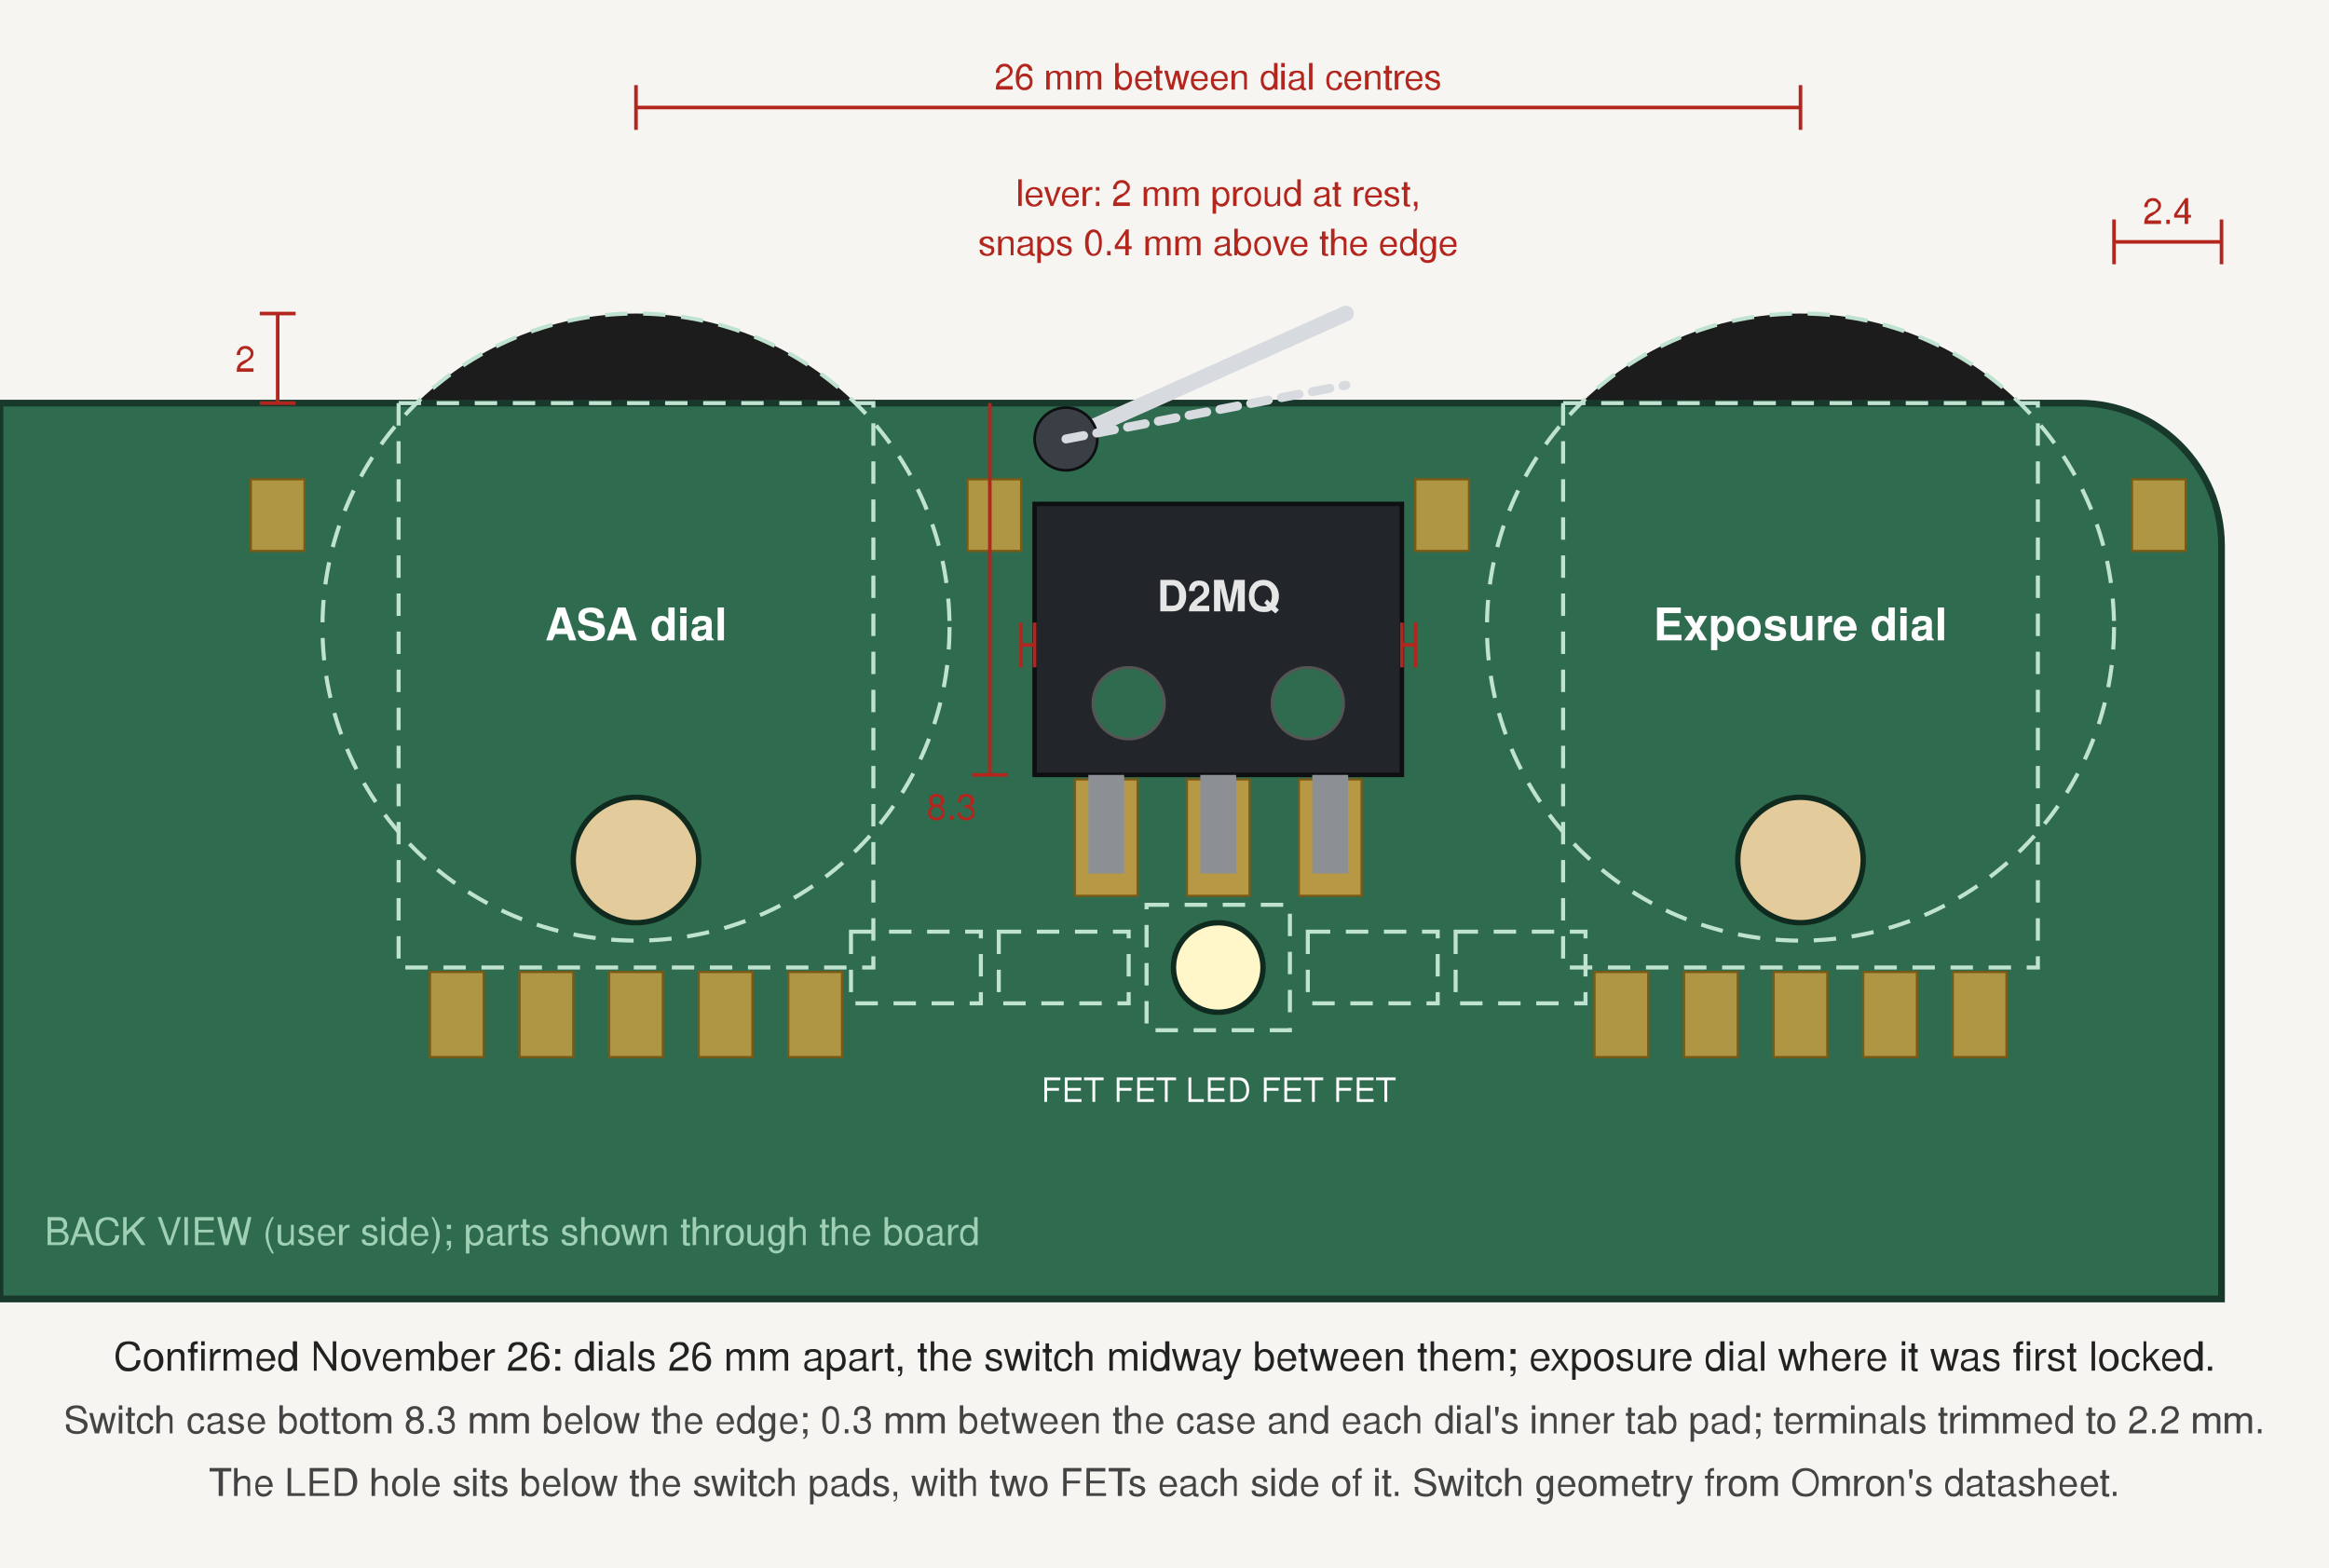
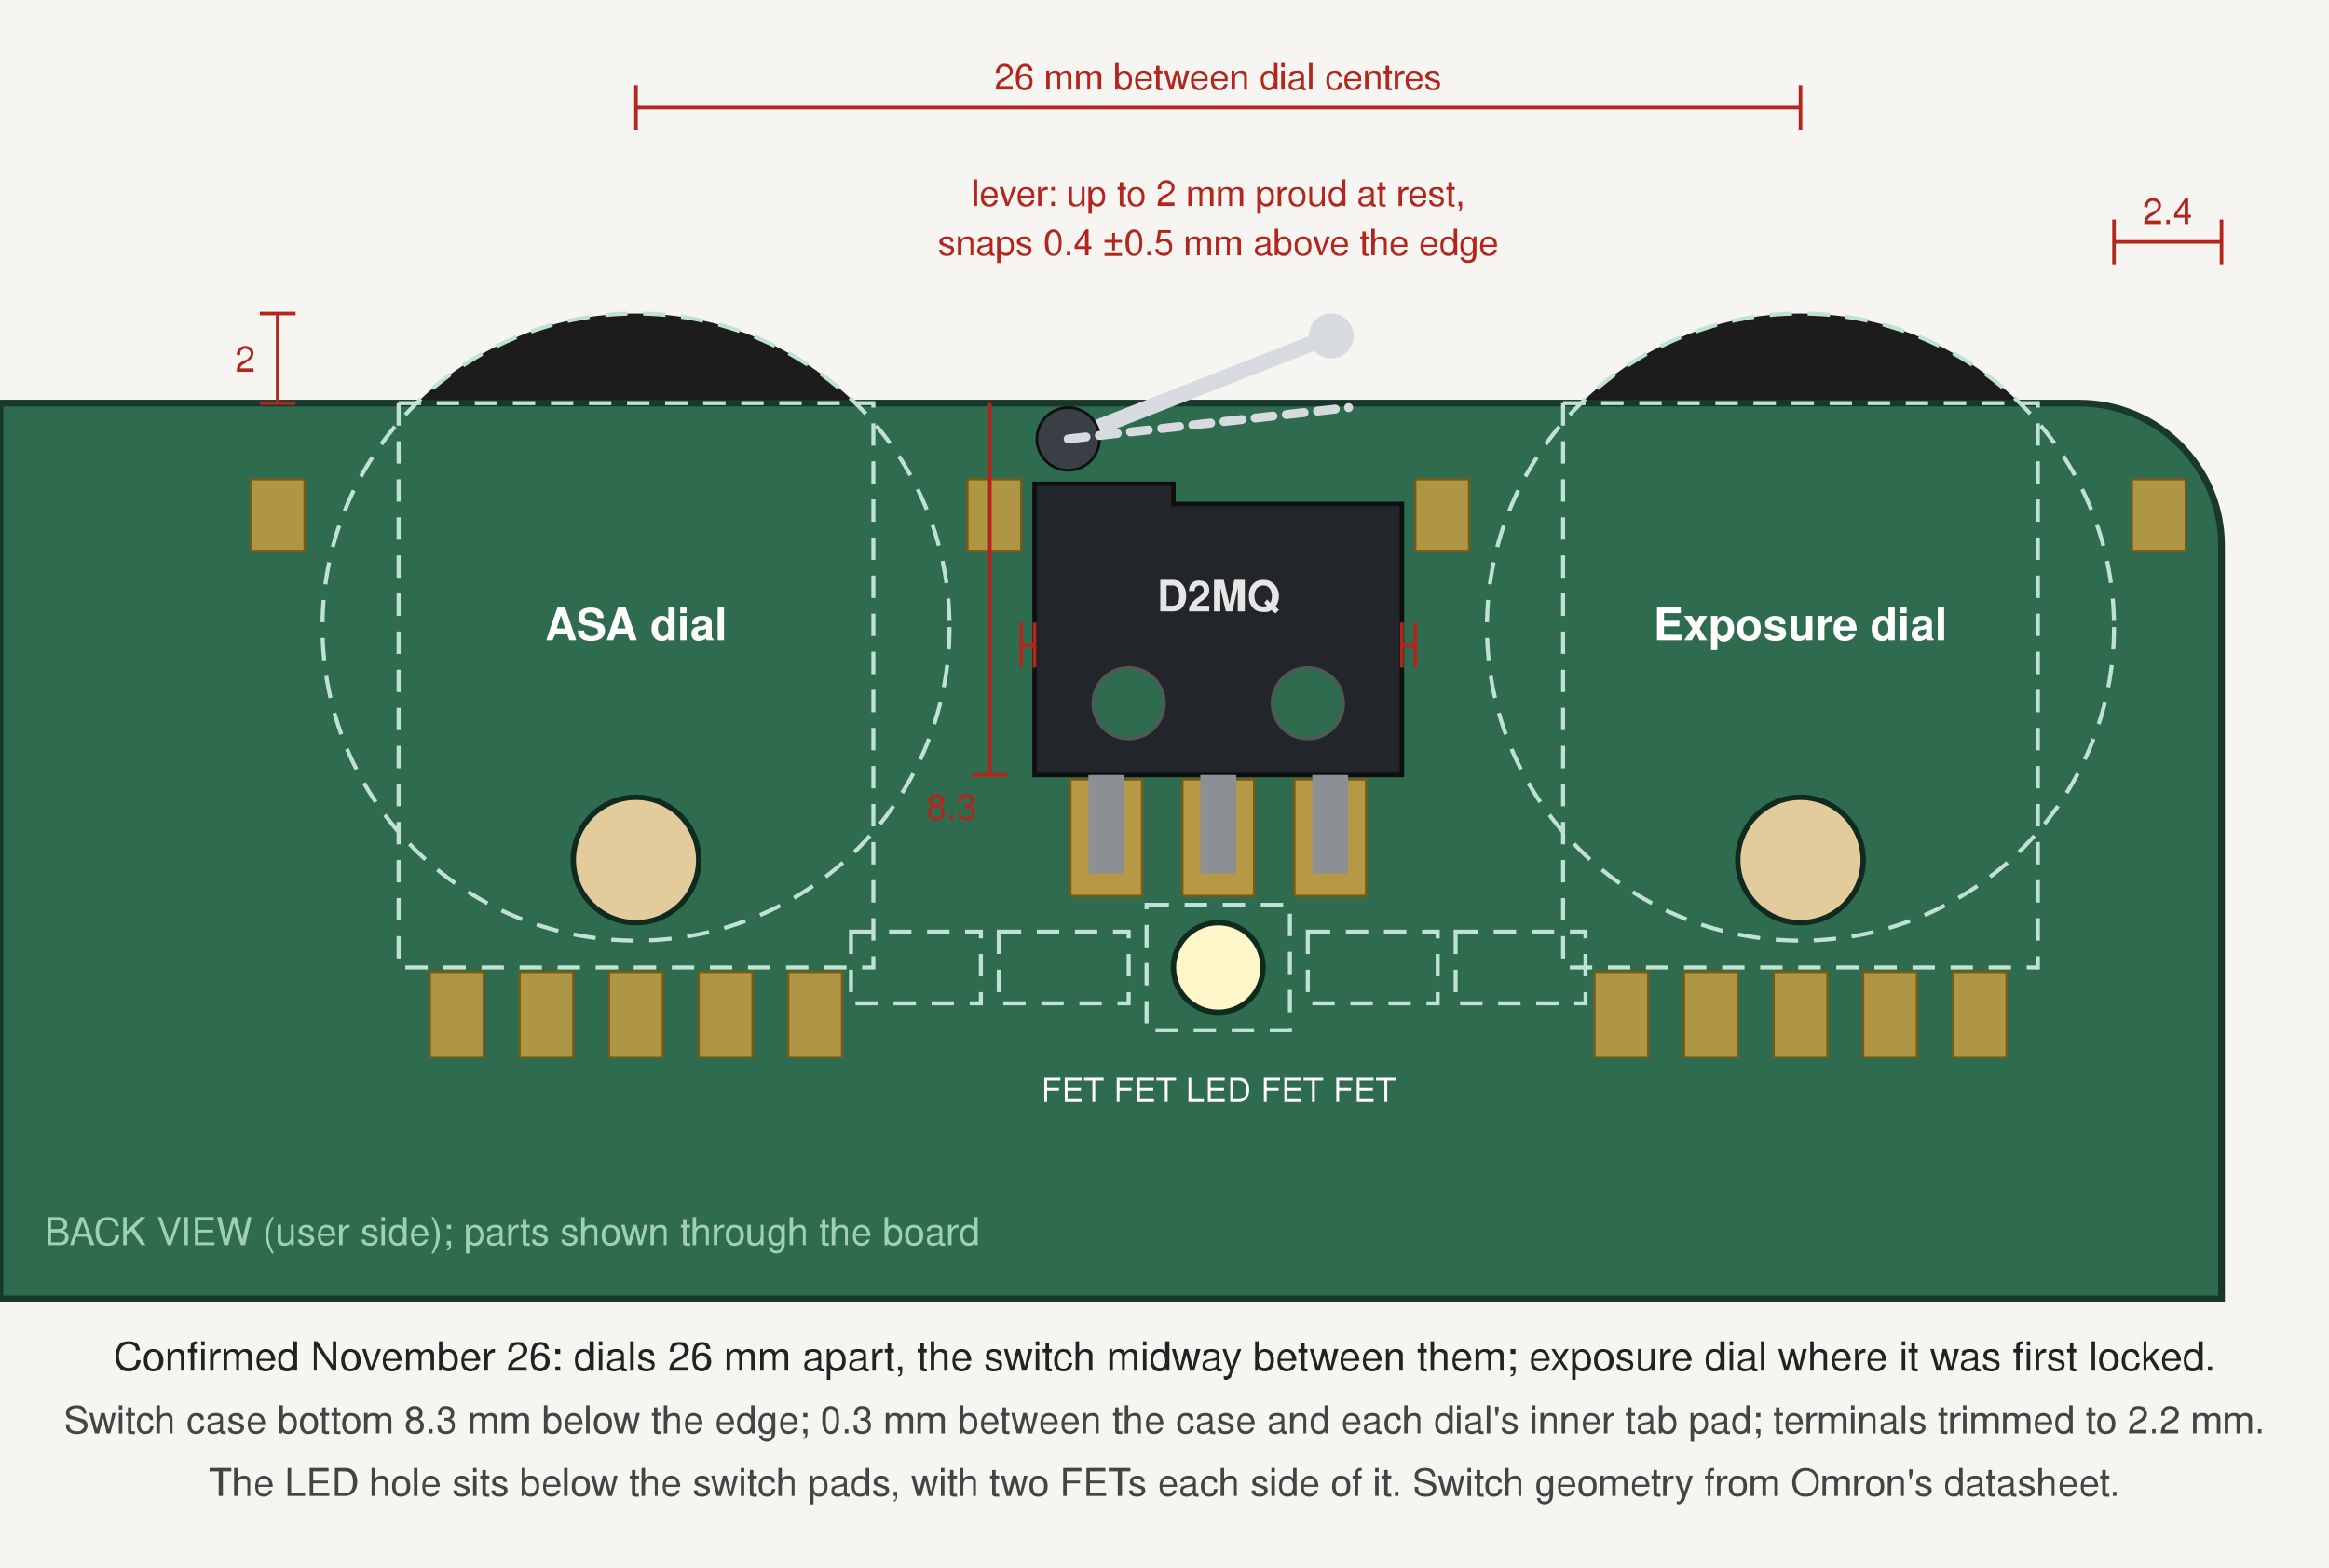
<svg xmlns="http://www.w3.org/2000/svg" width="1040" height="700" viewBox="36 -9 52 35" font-family="Helvetica, Arial, sans-serif">
  <rect x="36" y="-9" width="52" height="35" fill="#f6f5f1" />
  <circle cx="50.2" cy="5" r="7.0" fill="#1c1c1c" />
  <circle cx="76.2" cy="5" r="7.0" fill="#1c1c1c" />
  <path d="M36 0 H82.42 A3.18 3.18 0 0 1 85.6 3.18 V20 H36 Z" fill="#2f6b4f" stroke="#17382a" stroke-width="0.15" />
  <circle cx="50.2" cy="5" r="7.0" fill="none" stroke="#bfe3d0" stroke-width="0.09" stroke-dasharray="0.5 0.35" />
  <rect x="44.9" y="0" width="10.6" height="12.6" fill="none" stroke="#bfe3d0" stroke-width="0.09" stroke-dasharray="0.5 0.35" />
  <rect x="45.6" y="12.7" width="1.2" height="1.9" fill="#d9a441" fill-opacity="0.75" stroke="#7a5a14" stroke-width="0.05" />
  <rect x="47.6" y="12.7" width="1.2" height="1.9" fill="#d9a441" fill-opacity="0.75" stroke="#7a5a14" stroke-width="0.05" />
  <rect x="49.6" y="12.7" width="1.2" height="1.9" fill="#d9a441" fill-opacity="0.75" stroke="#7a5a14" stroke-width="0.05" />
  <rect x="51.6" y="12.7" width="1.2" height="1.9" fill="#d9a441" fill-opacity="0.75" stroke="#7a5a14" stroke-width="0.05" />
  <rect x="53.6" y="12.7" width="1.2" height="1.9" fill="#d9a441" fill-opacity="0.75" stroke="#7a5a14" stroke-width="0.05" />
  <rect x="41.6" y="1.7" width="1.2" height="1.6" fill="#d9a441" fill-opacity="0.75" stroke="#7a5a14" stroke-width="0.05" />
  <rect x="57.6" y="1.7" width="1.2" height="1.6" fill="#d9a441" fill-opacity="0.75" stroke="#7a5a14" stroke-width="0.05" />
  <circle cx="50.2" cy="10.2" r="1.4" fill="#e3cb9b" stroke="#0f2a1e" stroke-width="0.12" />
  <text x="50.2" y="5.3" font-size="1.0" text-anchor="middle" fill="#ffffff" font-weight="bold">ASA dial</text>
  <circle cx="76.2" cy="5" r="7.0" fill="none" stroke="#bfe3d0" stroke-width="0.09" stroke-dasharray="0.5 0.35" />
  <rect x="70.9" y="0" width="10.6" height="12.6" fill="none" stroke="#bfe3d0" stroke-width="0.09" stroke-dasharray="0.5 0.35" />
  <rect x="71.6" y="12.7" width="1.2" height="1.9" fill="#d9a441" fill-opacity="0.75" stroke="#7a5a14" stroke-width="0.05" />
  <rect x="73.6" y="12.7" width="1.2" height="1.9" fill="#d9a441" fill-opacity="0.75" stroke="#7a5a14" stroke-width="0.05" />
  <rect x="75.6" y="12.7" width="1.2" height="1.9" fill="#d9a441" fill-opacity="0.75" stroke="#7a5a14" stroke-width="0.05" />
  <rect x="77.6" y="12.7" width="1.2" height="1.9" fill="#d9a441" fill-opacity="0.75" stroke="#7a5a14" stroke-width="0.05" />
  <rect x="79.6" y="12.7" width="1.2" height="1.9" fill="#d9a441" fill-opacity="0.75" stroke="#7a5a14" stroke-width="0.05" />
  <rect x="67.6" y="1.7" width="1.2" height="1.6" fill="#d9a441" fill-opacity="0.75" stroke="#7a5a14" stroke-width="0.05" />
  <rect x="83.6" y="1.7" width="1.2" height="1.6" fill="#d9a441" fill-opacity="0.75" stroke="#7a5a14" stroke-width="0.05" />
  <circle cx="76.2" cy="10.2" r="1.4" fill="#e3cb9b" stroke="#0f2a1e" stroke-width="0.12" />
  <text x="76.2" y="5.3" font-size="1.0" text-anchor="middle" fill="#ffffff" font-weight="bold">Exposure dial</text>
-   <rect x="59.1" y="2.25" width="8.2" height="6.05" fill="#22262b" stroke="#0d0f11" stroke-width="0.1" />
+   <path d="M59.1 8.3 L59.1 1.8 L62.2 1.8 L62.2 2.25 L67.3 2.25 L67.3 8.3 Z" fill="#22262b" stroke="#0d0f11" stroke-width="0.1" />
  <circle cx="61.2" cy="6.7" r="0.8" fill="#2f6b4f" stroke="#555" stroke-width="0.06" />
  <circle cx="65.2" cy="6.7" r="0.8" fill="#2f6b4f" stroke="#555" stroke-width="0.06" />
-   <path d="M59.8 0.8 L66.05 -2" stroke="#d7dbe0" stroke-width="0.35" stroke-linecap="round" />
-   <circle cx="59.8" cy="0.8" r="0.7" fill="#3a3f46" stroke="#0d0f11" stroke-width="0.06" />
-   <rect x="60" y="8.4" width="1.4" height="2.6" fill="#d9a441" fill-opacity="0.8" stroke="#7a5a14" stroke-width="0.05" />
+   <path d="M59.85 0.8 L65.72 -1.5" stroke="#d7dbe0" stroke-width="0.35" stroke-linecap="round" />
+   <circle cx="65.72" cy="-1.5" r="0.5" fill="#d7dbe0" />
+   <circle cx="59.85" cy="0.8" r="0.7" fill="#3a3f46" stroke="#0d0f11" stroke-width="0.06" />
+   <rect x="59.9" y="8.4" width="1.6" height="2.6" fill="#d9a441" fill-opacity="0.8" stroke="#7a5a14" stroke-width="0.05" />
  <rect x="60.3" y="8.3" width="0.8" height="2.2" fill="#8c8f94" />
-   <rect x="62.5" y="8.4" width="1.4" height="2.6" fill="#d9a441" fill-opacity="0.8" stroke="#7a5a14" stroke-width="0.05" />
+   <rect x="62.4" y="8.4" width="1.6" height="2.6" fill="#d9a441" fill-opacity="0.8" stroke="#7a5a14" stroke-width="0.05" />
  <rect x="62.8" y="8.3" width="0.8" height="2.2" fill="#8c8f94" />
-   <rect x="65" y="8.4" width="1.4" height="2.6" fill="#d9a441" fill-opacity="0.8" stroke="#7a5a14" stroke-width="0.05" />
+   <rect x="64.9" y="8.4" width="1.6" height="2.6" fill="#d9a441" fill-opacity="0.8" stroke="#7a5a14" stroke-width="0.05" />
  <rect x="65.3" y="8.3" width="0.8" height="2.2" fill="#8c8f94" />
-   <path d="M59.8 0.8 L66.05 -0.4" stroke="#d7dbe0" stroke-width="0.2" stroke-dasharray="0.4 0.3" stroke-linecap="round" />
+   <path d="M59.85 0.8 L66.11 0.1" stroke="#d7dbe0" stroke-width="0.2" stroke-dasharray="0.4 0.3" stroke-linecap="round" />
  <text x="63.2" y="4.65" font-size="0.95" text-anchor="middle" fill="#e6e6e6" font-weight="bold">D2MQ</text>
  <circle cx="63.2" cy="12.6" r="1" fill="#fff6c9" stroke="#0f2a1e" stroke-width="0.12" />
  <rect x="61.6" y="11.2" width="3.2" height="2.8" fill="none" stroke="#bfe3d0" stroke-width="0.09" stroke-dasharray="0.5 0.35" />
  <rect x="55" y="11.8" width="2.9" height="1.6" fill="none" stroke="#bfe3d0" stroke-width="0.09" stroke-dasharray="0.5 0.35" />
  <rect x="58.3" y="11.8" width="2.9" height="1.6" fill="none" stroke="#bfe3d0" stroke-width="0.09" stroke-dasharray="0.5 0.35" />
  <rect x="65.2" y="11.8" width="2.9" height="1.6" fill="none" stroke="#bfe3d0" stroke-width="0.09" stroke-dasharray="0.5 0.35" />
  <rect x="68.5" y="11.8" width="2.9" height="1.6" fill="none" stroke="#bfe3d0" stroke-width="0.09" stroke-dasharray="0.5 0.35" />
  <text x="63.2" y="15.6" font-size="0.75" text-anchor="middle" fill="#ffffff" font-weight="normal">FET  FET  LED  FET  FET</text>
  <path d="M58.8 5.4 H59.1 M58.8 4.9 V5.9 M59.1 4.9 V5.9" stroke="#b3261e" stroke-width="0.08" fill="none" />
  <text x="58.95" y="6.5" font-size="0.8" text-anchor="middle" fill="#b3261e" font-weight="normal" />
  <path d="M67.3 5.4 H67.6 M67.3 4.9 V5.9 M67.6 4.9 V5.9" stroke="#b3261e" stroke-width="0.08" fill="none" />
  <text x="67.45" y="6.5" font-size="0.8" text-anchor="middle" fill="#b3261e" font-weight="normal" />
  <path d="M50.2 -6.6 H76.2 M50.2 -7.1 V-6.1 M76.2 -7.1 V-6.1" stroke="#b3261e" stroke-width="0.08" fill="none" />
  <text x="63.2" y="-7" font-size="0.8" text-anchor="middle" fill="#b3261e" font-weight="normal">26 mm between dial centres</text>
  <path d="M83.2 -3.6 H85.6 M83.2 -4.1 V-3.1 M85.6 -4.1 V-3.1" stroke="#b3261e" stroke-width="0.08" fill="none" />
  <text x="84.4" y="-4" font-size="0.8" text-anchor="middle" fill="#b3261e" font-weight="normal">2.4</text>
  <path d="M42.2 -2 V0 M41.8 -2 H42.6 M41.8 0 H42.6" stroke="#b3261e" stroke-width="0.08" fill="none" />
  <text x="41.7" y="-0.7" font-size="0.8" text-anchor="end" fill="#b3261e" font-weight="normal">2</text>
-   <text x="63.2" y="-4.4" font-size="0.8" text-anchor="middle" fill="#b3261e" font-weight="normal">lever: 2 mm proud at rest,</text>
-   <text x="63.2" y="-3.3" font-size="0.8" text-anchor="middle" fill="#b3261e" font-weight="normal">snaps 0.4 mm above the edge</text>
+   <text x="63.2" y="-4.4" font-size="0.8" text-anchor="middle" fill="#b3261e" font-weight="normal">lever: up to 2 mm proud at rest,</text>
+   <text x="63.2" y="-3.3" font-size="0.8" text-anchor="middle" fill="#b3261e" font-weight="normal">snaps 0.4 ±0.5 mm above the edge</text>
  <path d="M58.1 0 V8.3 M57.7 8.3 H58.5" stroke="#b3261e" stroke-width="0.08" fill="none" />
  <text x="57.8" y="9.3" font-size="0.8" text-anchor="end" fill="#b3261e" font-weight="normal">8.3</text>
  <text x="37" y="18.8" font-size="0.85" text-anchor="start" fill="#9fd0b6" font-weight="normal">BACK VIEW (user side); parts shown through the board</text>
  <text x="62" y="21.6" font-size="0.9" text-anchor="middle" fill="#222" font-weight="normal">Confirmed November 26: dials 26 mm apart, the switch midway between them; exposure dial where it was first locked.</text>
  <text x="62" y="23" font-size="0.85" text-anchor="middle" fill="#444" font-weight="normal">Switch case bottom 8.3 mm below the edge; 0.3 mm between the case and each dial's inner tab pad; terminals trimmed to 2.2 mm.</text>
  <text x="62" y="24.4" font-size="0.85" text-anchor="middle" fill="#444" font-weight="normal">The LED hole sits below the switch pads, with two FETs each side of it. Switch geometry from Omron's datasheet.</text>
</svg>
